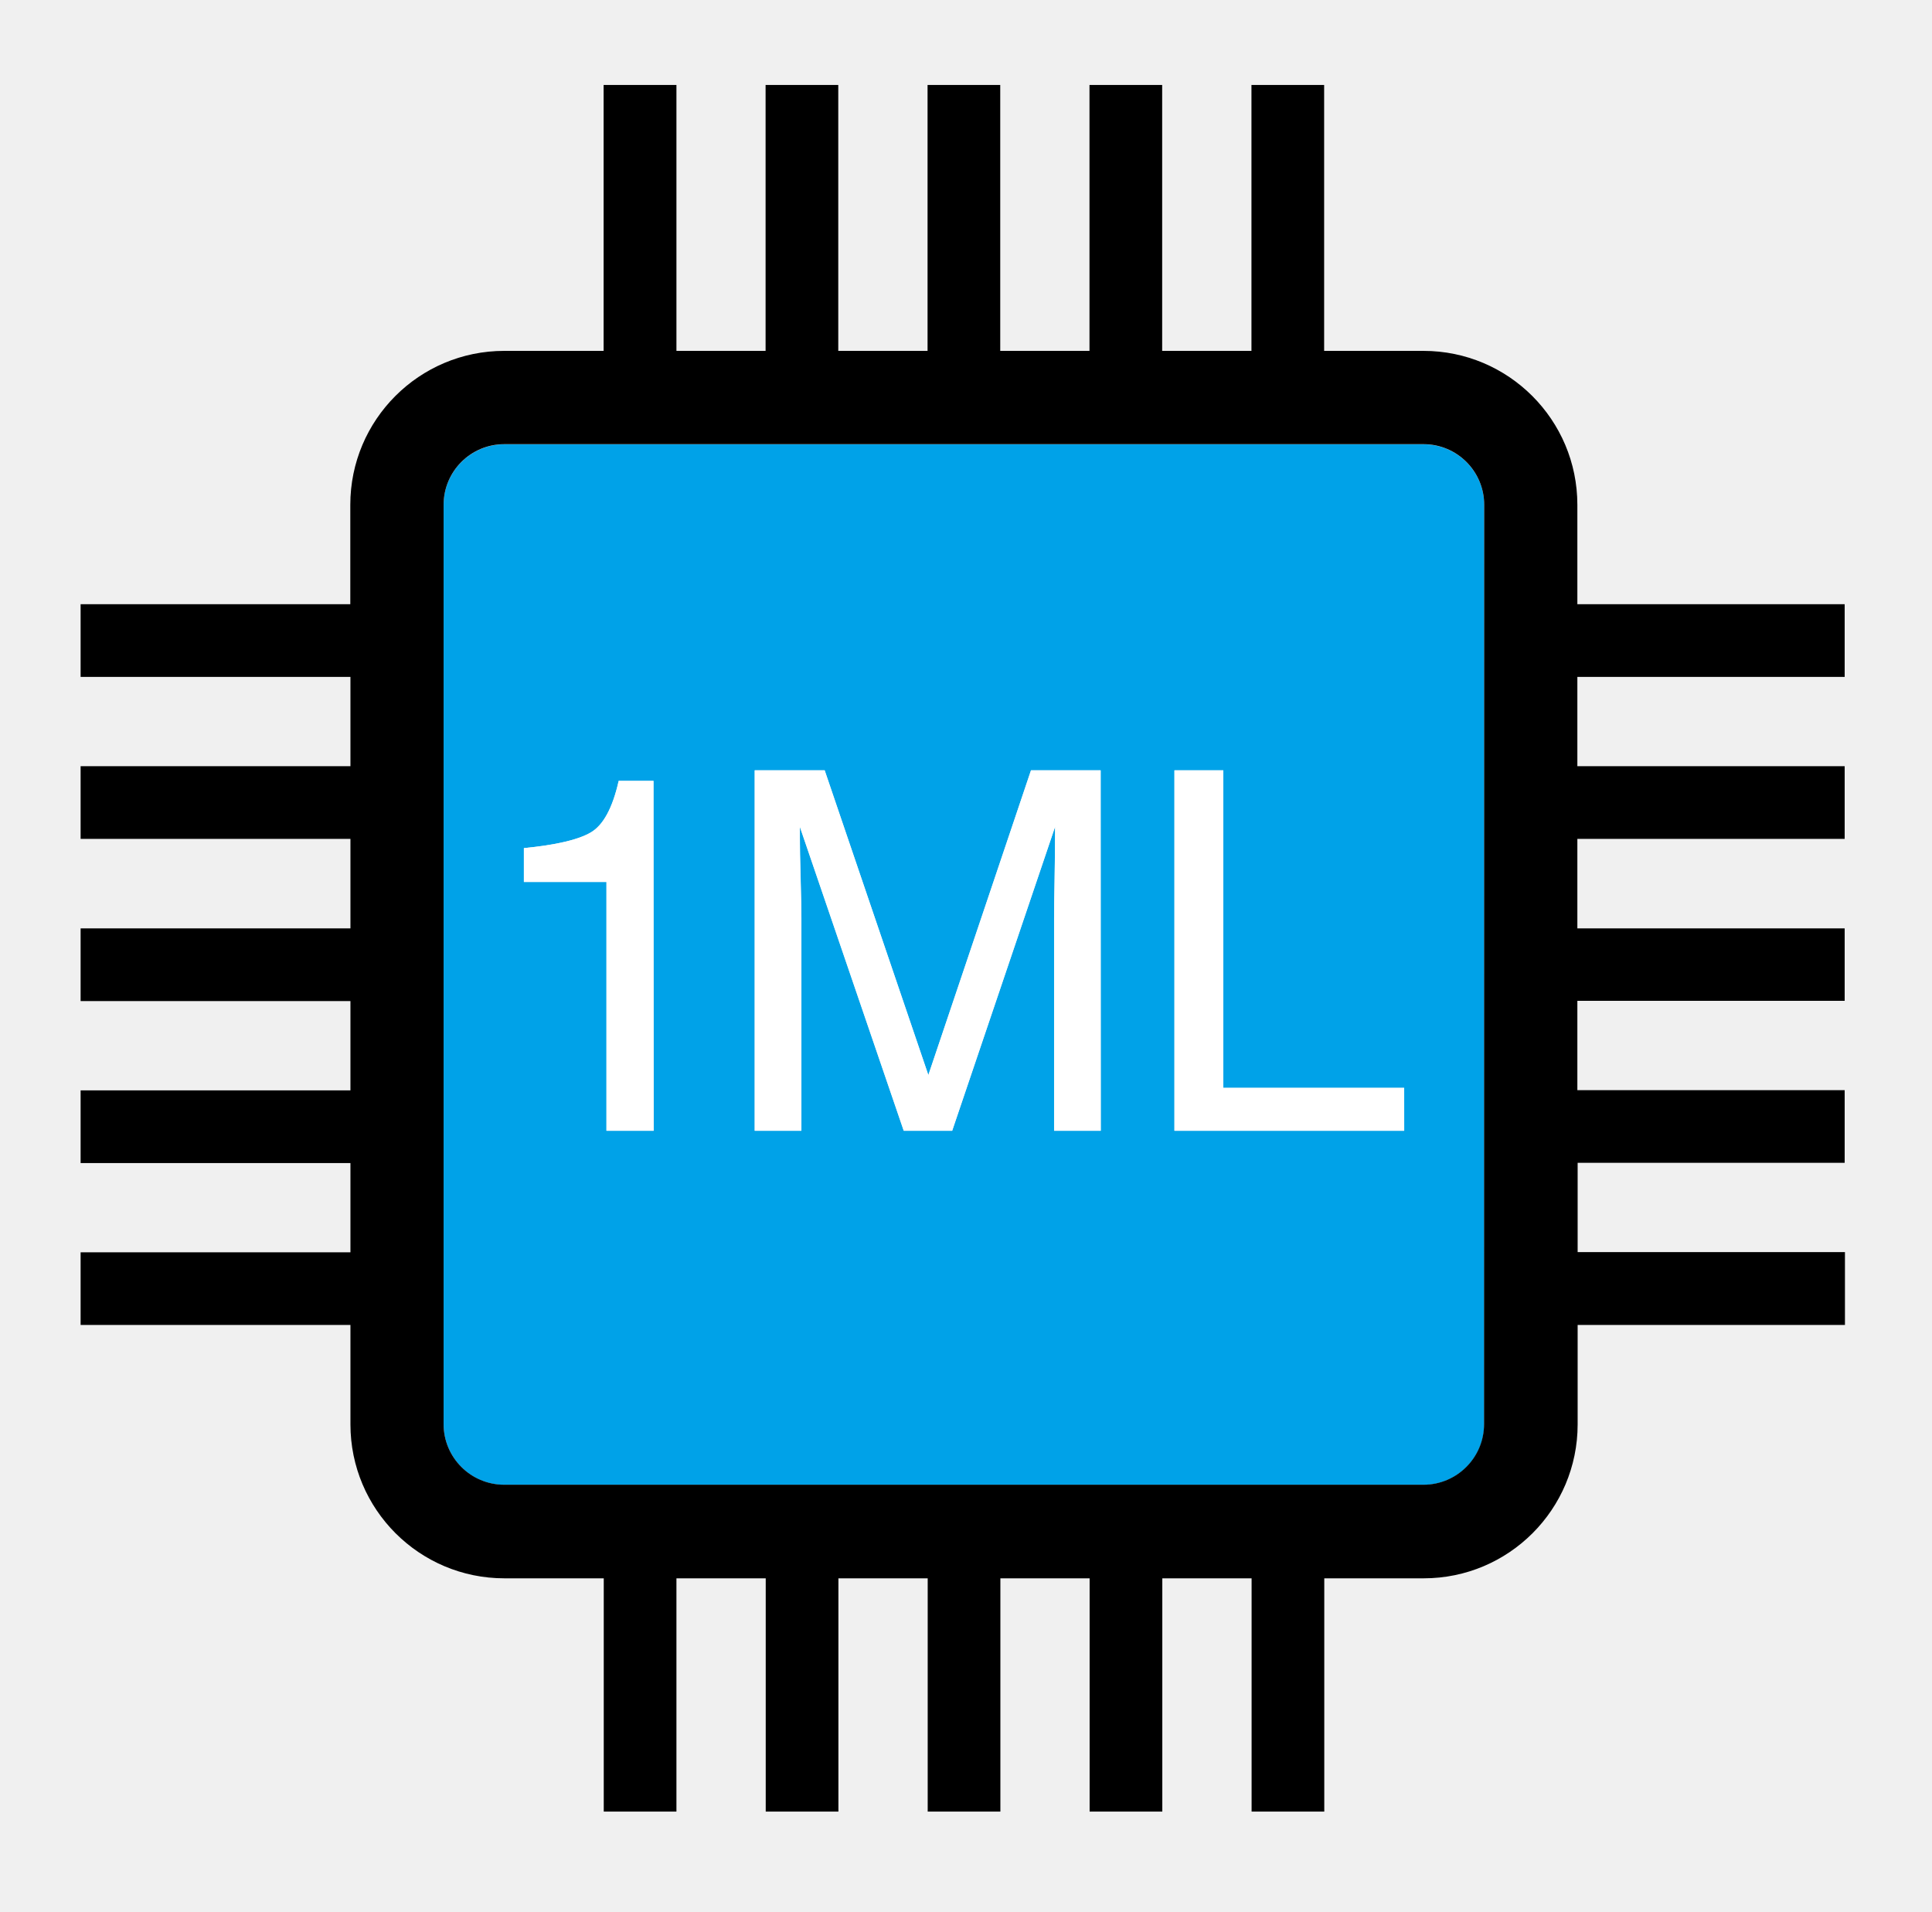
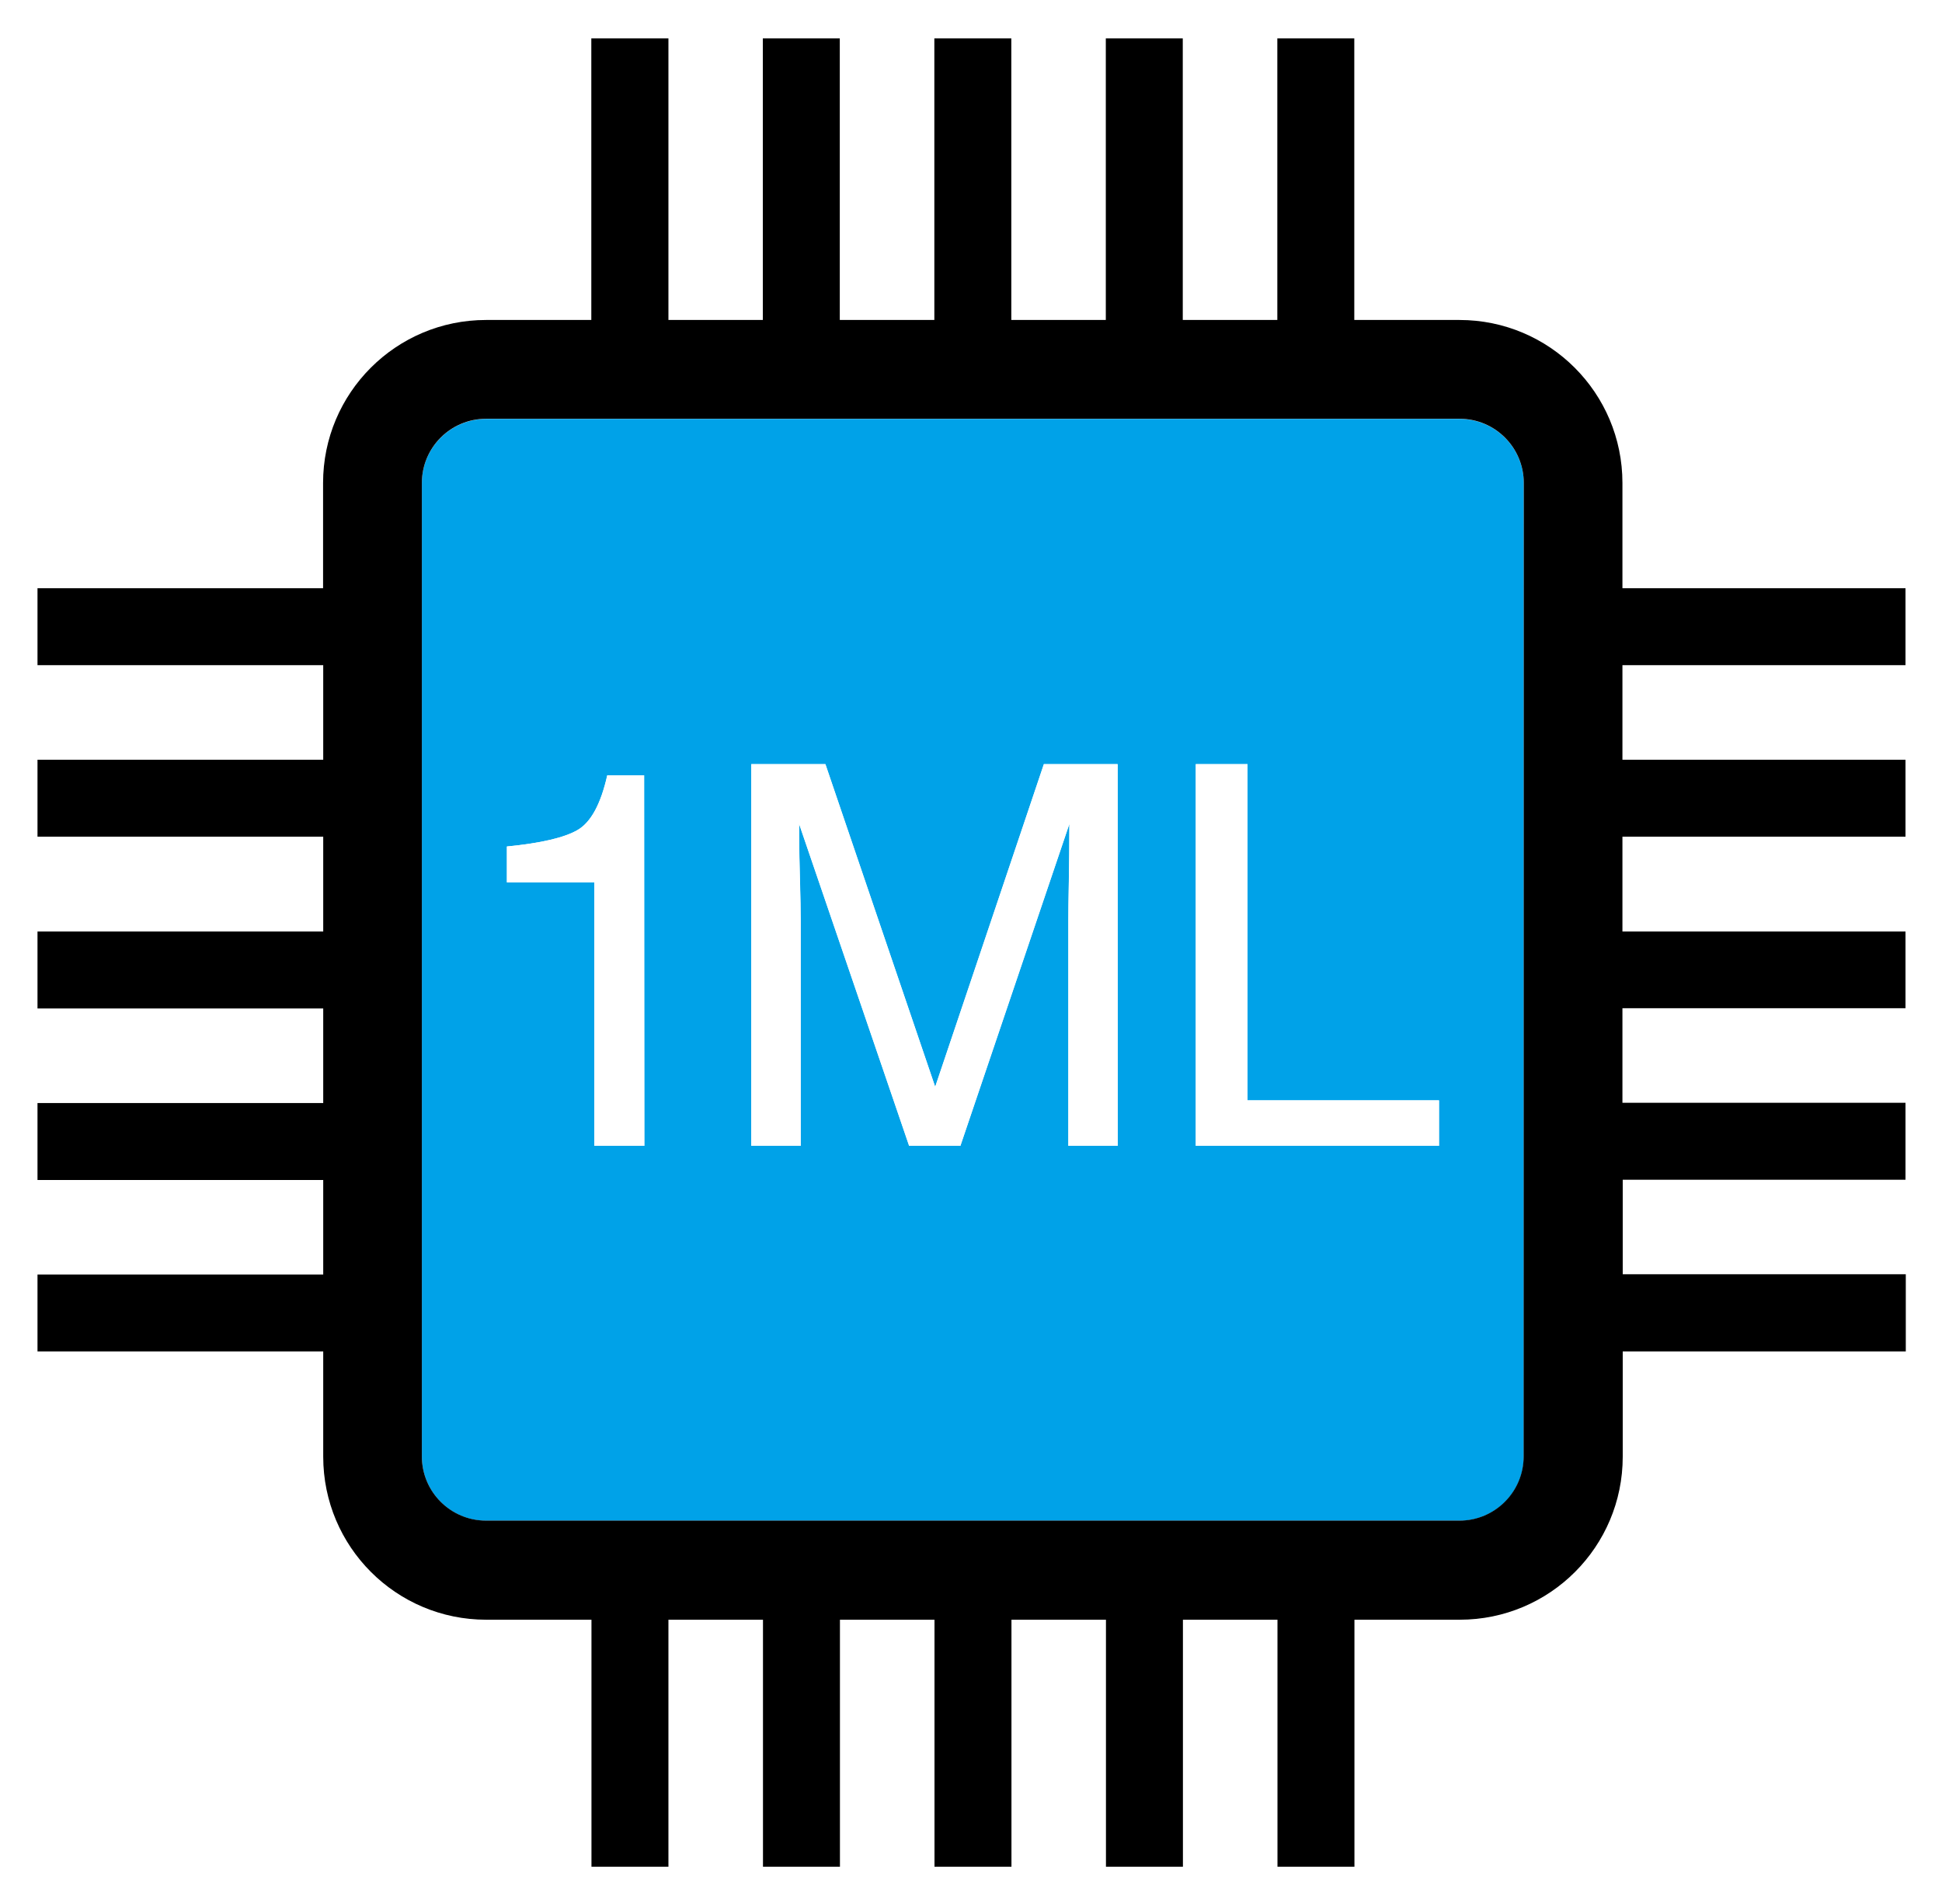
- <svg xmlns="http://www.w3.org/2000/svg" id="Layer_1" data-name="Layer 1" viewBox="0 0 414.14 409.67">
+ <svg xmlns="http://www.w3.org/2000/svg" id="a" viewBox="0 0 393.12 385.37">
  <defs>
-     <style>.cls-1{fill:#00a2e8;}.cls-2{fill:#fff;}</style>
+     <style>.b{fill:#fff;}.c{fill:#00a2e8;}</style>
  </defs>
-   <path class="cls-1" d="M305.15,95.24H108.09a13,13,0,0,0-13,13V305.27a13,13,0,0,0,13,13H305.15a13,13,0,0,0,13-13V108.21A13,13,0,0,0,305.15,95.24Zm-165,147.14H130V189.05H112.3v-7.26q10.26-1,14.31-3.34t6-11.07h7.46Zm95.8,0h-10v-45.6q0-2.37.1-7.84t.11-11.72l-22.06,65.16H193.71l-22.27-65.16v2.36q0,2.85.16,8.65t.16,8.55v45.6h-10V165.12h15L199,230.44,221,165.12h14.89Zm65.06,0H251.75V165.12h10.47v68.06H301Z" />
-   <path d="M395.42,249.25V233.67h-57.3V214.53h57.3V199h-57.3V179.81h57.3V164.23h-57.3V145.09h57.3V129.51h-57.3v-21.3a33,33,0,0,0-33-33H283.84v-57H268.26v57H249.12v-57H233.54v57H214.41v-57H198.83v57H179.69v-57H164.11v57H145v-57H129.39v57h-21.3a33,33,0,0,0-33,33v21.3H17.28v15.58H75.12v19.14H17.28v15.58H75.12V199H17.28v15.58H75.12v19.14H17.28v15.58H75.12v19.13H17.28V284H75.12v21.31a33,33,0,0,0,33,33h21.3v50H145v-50h19.14v50h15.58v-50h19.14v50h15.58v-50h19.13v50h15.58v-50h19.14v50h15.58v-50h21.31a33,33,0,0,0,33-33V284h57.3V268.38h-57.3V249.25Zm-77.3,56a13,13,0,0,1-13,13H108.09a13,13,0,0,1-13-13V108.21a13,13,0,0,1,13-13H305.15a13,13,0,0,1,13,13Z" />
-   <path class="cls-2" d="M126.61,178.45q-4,2.34-14.31,3.34v7.26H130v53.33h10.09v-75h-7.46Q130.65,176.11,126.61,178.45Z" />
-   <path class="cls-2" d="M199,230.44l-22.21-65.32h-15v77.26h10v-45.6q0-2.73-.16-8.55t-.16-8.65v-2.36l22.27,65.16h10.37l22.06-65.16q0,6.25-.11,11.72t-.1,7.84v45.6h10V165.12H221Z" />
-   <polygon class="cls-2" points="262.22 165.12 251.75 165.12 251.75 242.38 300.98 242.38 300.98 233.18 262.22 233.18 262.22 165.12" />
+   <rect class="b" x="-14" y="-17" width="432" height="422" />
+   <path class="c" d="M295.46,84.8H98.4c-7.18,0-13,5.82-13,13v197.03c0,7.18,5.82,13,13,13h197.06c7.18,0,13-5.82,13-13V97.77c-.02-7.17-5.83-12.97-13-12.97ZM130.46,231.94h-10.15v-53.33h-17.7v-7.26c6.84-.67,11.61-1.78,14.31-3.34s4.7-5.25,6-11.07h7.46l.08,75Zm95.8,0h-10v-45.6c0-1.58,.03-4.19,.1-7.84,.07-3.65,.1-7.55,.11-11.72l-22.06,65.16h-10.39l-22.27-65.16v2.36c0,1.9,.05,4.78,.16,8.65,.11,3.87,.16,6.72,.16,8.55v45.6h-10v-77.26h15l22.24,65.32,22-65.32h14.89l.06,77.26Zm65.06,0h-49.26v-77.26h10.47v68.06h38.78v9.2Z" />
+   <path d="M385.73,238.81v-15.58h-57.3v-19.14h57.3v-15.53h-57.3v-19.19h57.3v-15.58h-57.3v-19.14h57.3v-15.58h-57.3v-21.3c0-18.23-14.77-33-33-33h-21.28V7.77h-15.58v57h-19.14V7.77h-15.58v57h-19.13V7.77h-15.58v57h-19.14V7.77h-15.58v57h-19.11V7.77h-15.61v57h-21.3c-18.23,0-33,14.77-33,33v21.3H7.59v15.58h57.84v19.14H7.59v15.58h57.84v19.19H7.59v15.58h57.84v19.14H7.59v15.58h57.84v19.13H7.59v15.57h57.84v21.31c0,18.23,14.77,33,33,33h21.3v50h15.58v-50h19.14v50h15.58v-50h19.14v50h15.58v-50h19.13v50h15.58v-50h19.14v50h15.58v-50h21.31c18.23,0,33-14.77,33-33v-21.31h57.3v-15.62h-57.3v-19.13h57.24Zm-77.3,56c0,7.18-5.82,13-13,13H98.4c-7.18,0-13-5.82-13-13h0V97.77c0-7.18,5.82-13,13-13h197.06c7.18,0,13,5.82,13,13l-.03,197.04Z" />
+   <path class="b" d="M116.92,168.01c-2.67,1.56-7.44,2.67-14.31,3.34v7.26h17.7v53.33h10.09v-75h-7.46c-1.32,5.82-3.33,9.51-6.02,11.07h0Zm72.39,51.99l-22.21-65.32h-15v77.26h10v-45.6c0-1.82-.05-4.67-.16-8.55s-.16-6.76-.16-8.65v-2.36l22.27,65.16h10.37l22.06-65.16c0,4.17-.04,8.07-.11,11.72s-.11,6.26-.1,7.84v45.6h10v-77.26h-14.96l-22,65.32Zm63.22-65.32h-10.47v77.26h49.23v-9.2h-38.76v-68.06h0Z" />
</svg>
